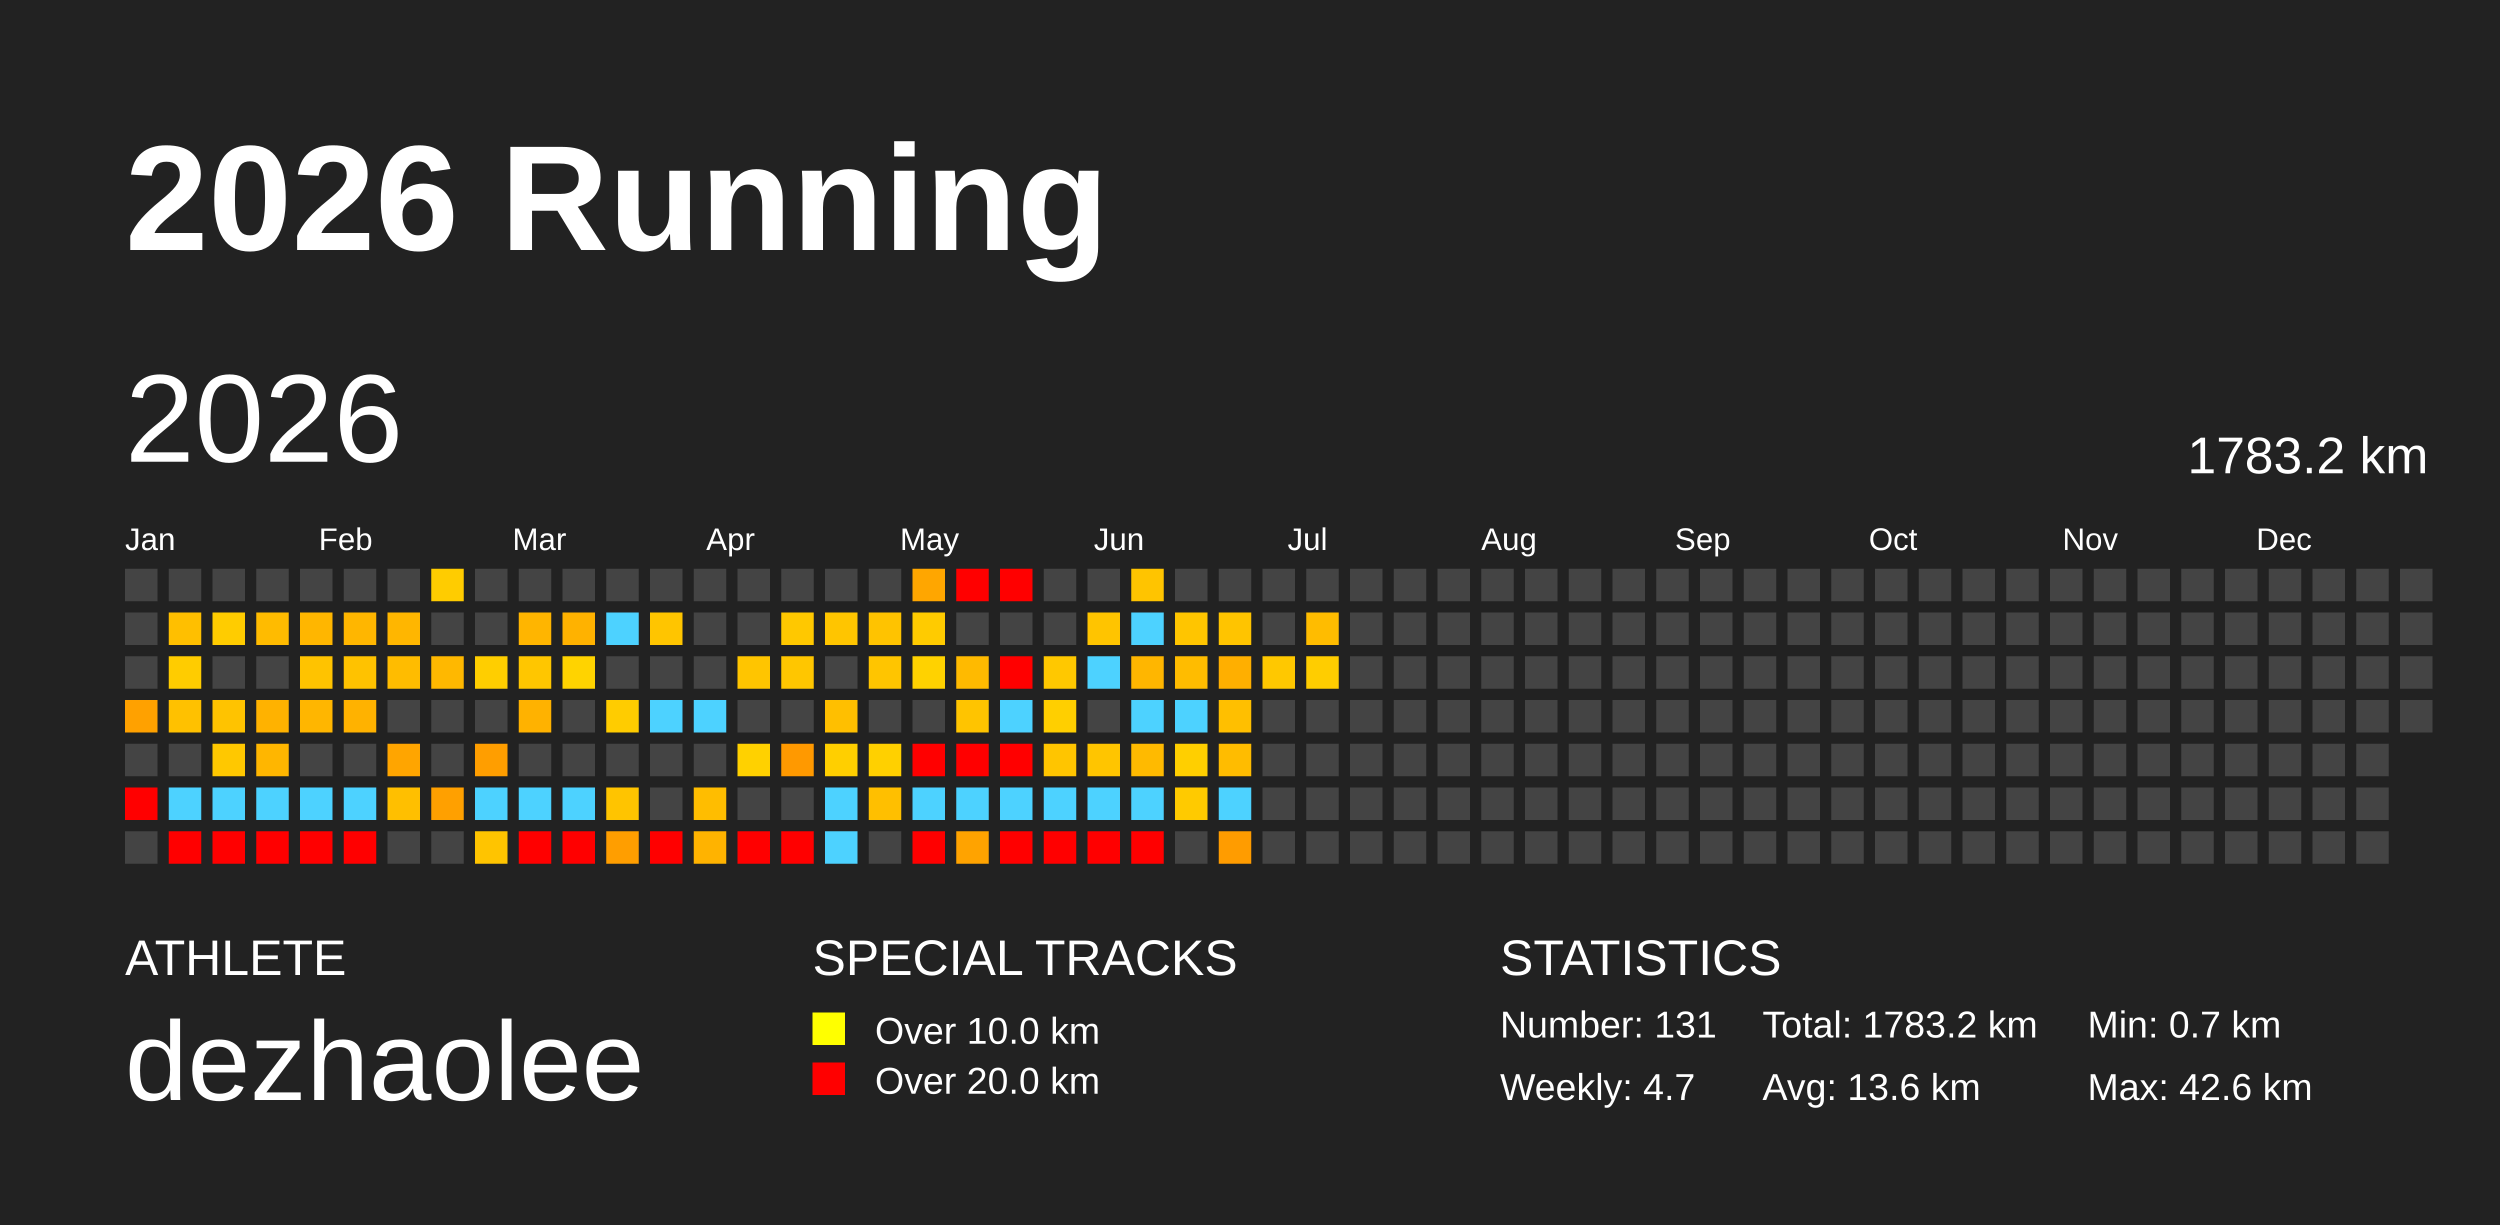
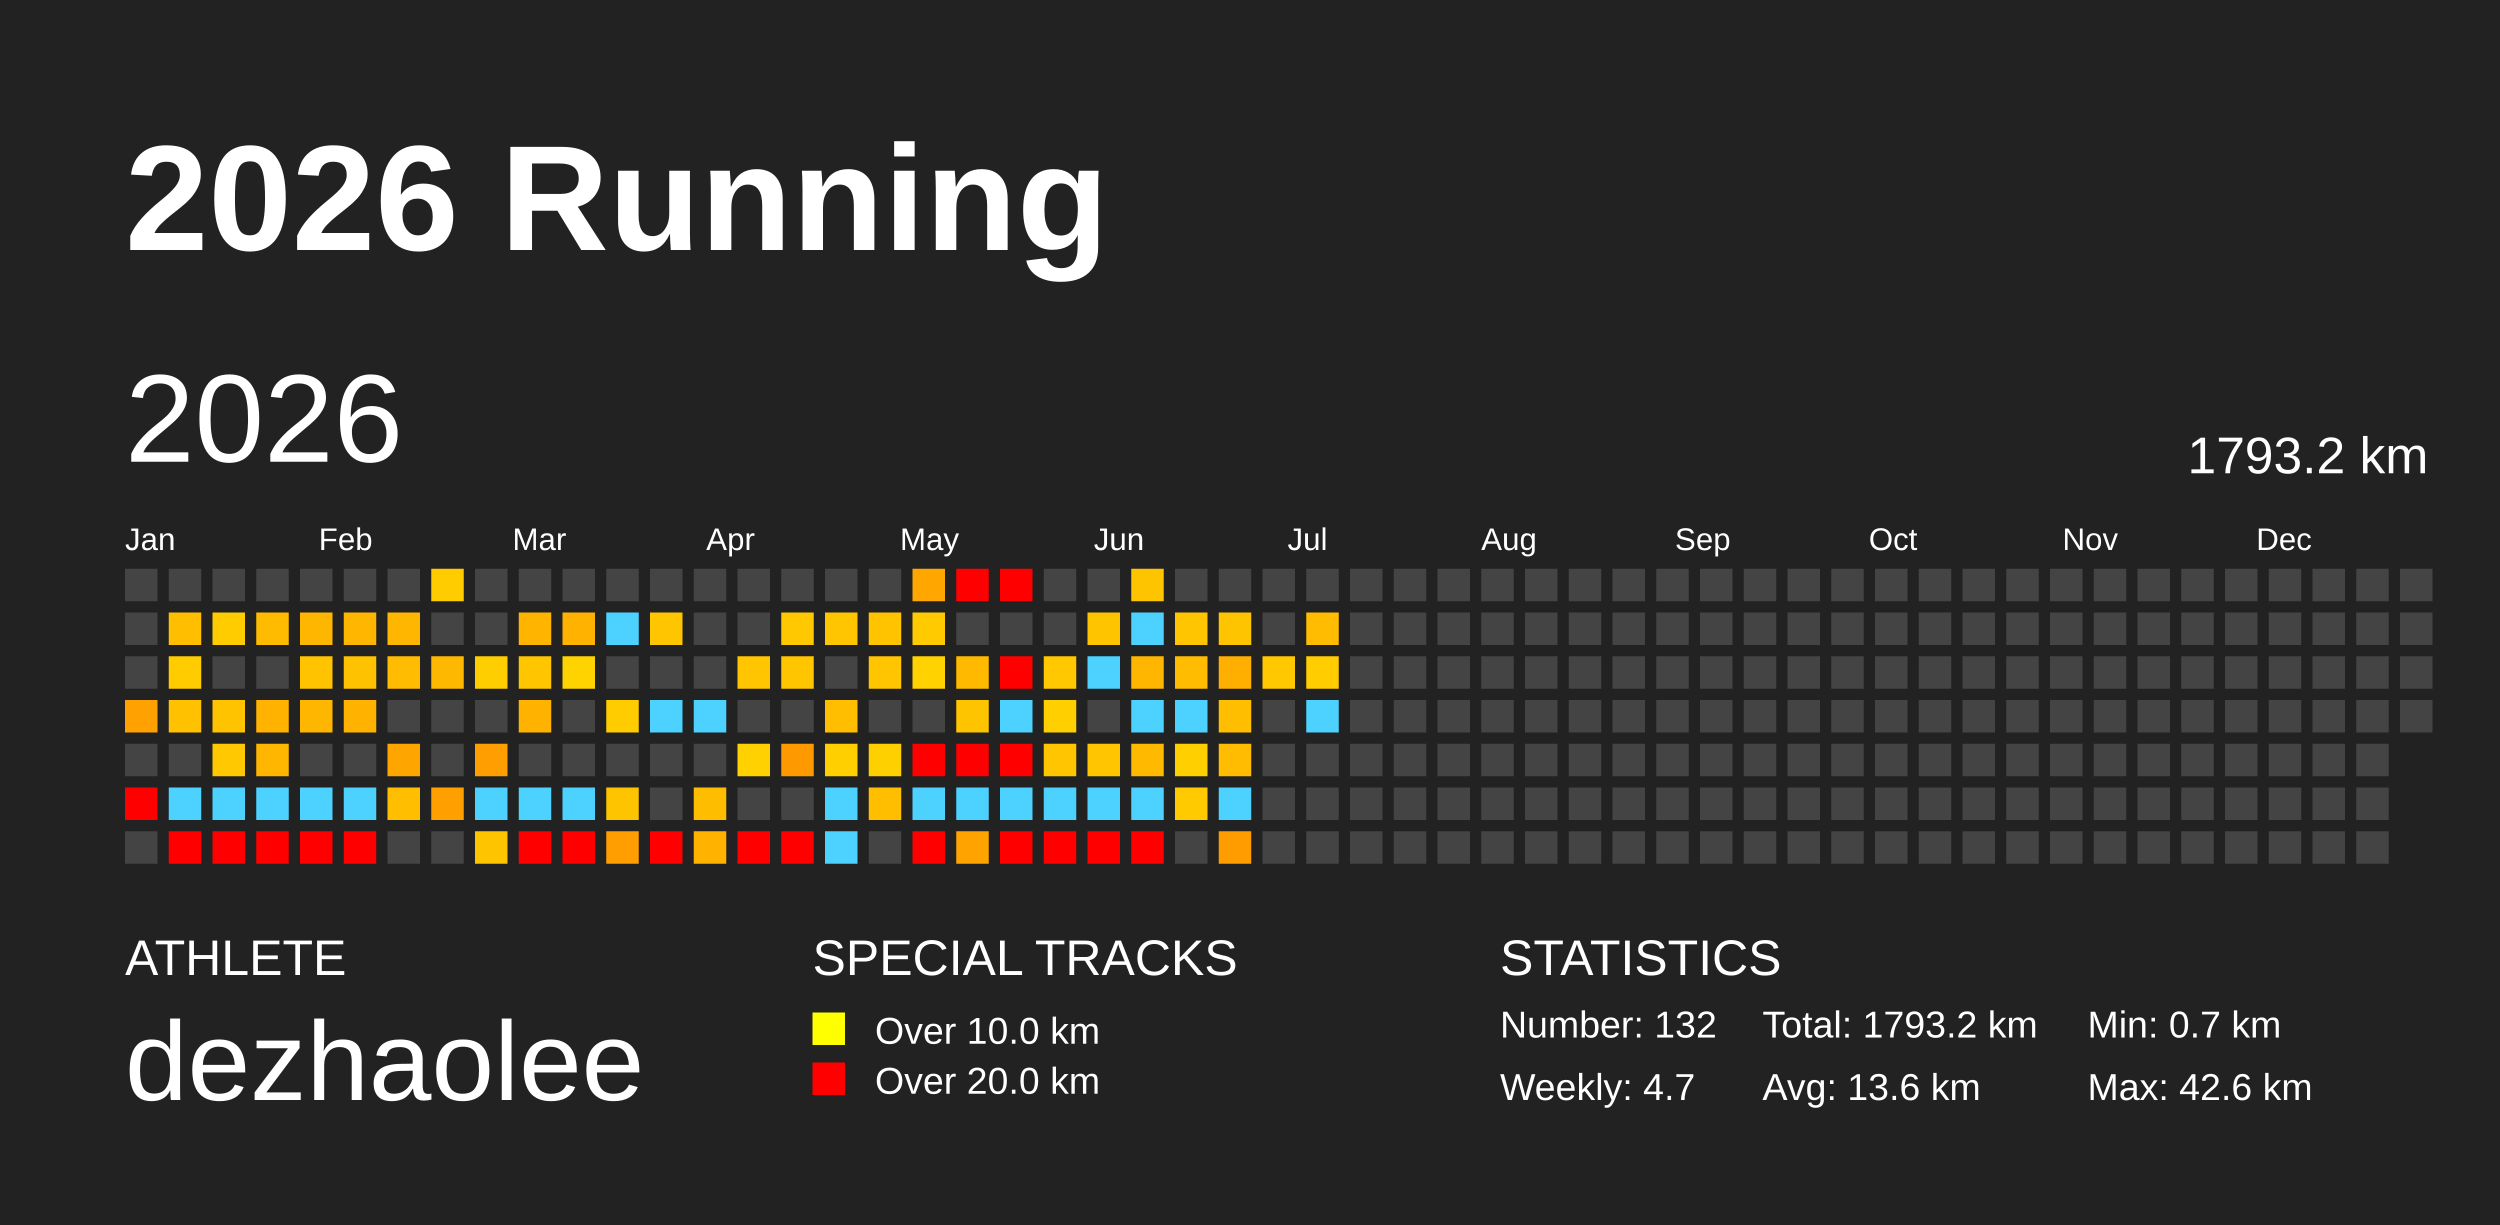
<svg xmlns="http://www.w3.org/2000/svg" baseProfile="full" height="98mm" version="1.1" viewBox="0,0,200,98" width="200mm">
  <defs />
  <rect fill="#222222" height="98" width="200" x="0" y="0" />
  <text fill="#FFFFFF" style="font-size:12px; font-family:Arial; font-weight:bold;" x="10" y="20">2026 Running</text>
  <text fill="#FFFFFF" style="font-size:4px; font-family:Arial" x="10" y="78">ATHLETE</text>
  <text fill="#FFFFFF" style="font-size:9px; font-family:Arial" x="10" y="88">dezhaolee</text>
  <text fill="#FFFFFF" style="font-size:4px; font-family:Arial" x="65" y="78">SPECIAL TRACKS</text>
  <rect fill="yellow" height="2.6" width="2.6" x="65" y="81" />
  <text fill="#FFFFFF" style="font-size:3px; font-family:Arial" x="70" y="83.5">Over 10.0 km</text>
  <rect fill="red" height="2.6" width="2.6" x="65" y="85" />
  <text fill="#FFFFFF" style="font-size:3px; font-family:Arial" x="70" y="87.5">Over 20.0 km</text>
  <text fill="#FFFFFF" style="font-size:4px; font-family:Arial" x="120" y="78">STATISTICS</text>
-   <text fill="#FFFFFF" style="font-size:3px; font-family:Arial" x="120" y="83">Number: 131</text>
+   <text fill="#FFFFFF" style="font-size:3px; font-family:Arial" x="120" y="83">Number: 132</text>
  <text fill="#FFFFFF" style="font-size:3px; font-family:Arial" x="120" y="88">Weekly: 4.7</text>
-   <text fill="#FFFFFF" style="font-size:3px; font-family:Arial" x="141" y="83">Total: 1783.2 km</text>
+   <text fill="#FFFFFF" style="font-size:3px; font-family:Arial" x="141" y="83">Total: 1793.2 km</text>
  <text fill="#FFFFFF" style="font-size:3px; font-family:Arial" x="141" y="88">Avg: 13.6 km</text>
  <text fill="#FFFFFF" style="font-size:3px; font-family:Arial" x="167" y="83">Min: 0.7 km</text>
  <text fill="#FFFFFF" style="font-size:3px; font-family:Arial" x="167" y="88">Max: 42.6 km</text>
  <text dominant-baseline="hanging" fill="#FFFFFF" style="font-size:10.0px; font-family:Arial;" x="10" y="30">2026</text>
-   <text dominant-baseline="hanging" fill="#FFFFFF" style="font-size:4.125px; font-family:Arial;" x="175" y="35">1783.2 km</text>
+   <text dominant-baseline="hanging" fill="#FFFFFF" style="font-size:4.125px; font-family:Arial;" x="175" y="35">1793.2 km</text>
  <text fill="#FFFFFF" style="font-size:2.5px; font-family:Arial" x="10.0" y="44">Jan</text>
  <text fill="#FFFFFF" style="font-size:2.5px; font-family:Arial" x="25.5" y="44">Feb</text>
  <text fill="#FFFFFF" style="font-size:2.5px; font-family:Arial" x="41.0" y="44">Mar</text>
  <text fill="#FFFFFF" style="font-size:2.5px; font-family:Arial" x="56.5" y="44">Apr</text>
  <text fill="#FFFFFF" style="font-size:2.5px; font-family:Arial" x="72.0" y="44">May</text>
  <text fill="#FFFFFF" style="font-size:2.5px; font-family:Arial" x="87.5" y="44">Jun</text>
  <text fill="#FFFFFF" style="font-size:2.5px; font-family:Arial" x="103.0" y="44">Jul</text>
  <text fill="#FFFFFF" style="font-size:2.5px; font-family:Arial" x="118.5" y="44">Aug</text>
  <text fill="#FFFFFF" style="font-size:2.5px; font-family:Arial" x="134.0" y="44">Sep</text>
  <text fill="#FFFFFF" style="font-size:2.5px; font-family:Arial" x="149.5" y="44">Oct</text>
  <text fill="#FFFFFF" style="font-size:2.5px; font-family:Arial" x="165.0" y="44">Nov</text>
  <text fill="#FFFFFF" style="font-size:2.5px; font-family:Arial" x="180.5" y="44">Dec</text>
  <rect fill="#444444" height="2.6" width="2.6" x="10.0" y="45.5" />
  <rect fill="#444444" height="2.6" width="2.6" x="10.0" y="49.0" />
  <rect fill="#444444" height="2.6" width="2.6" x="10.0" y="52.5" />
  <rect fill="#ffa100" height="2.6" width="2.6" x="10.0" y="56.0" />
  <rect fill="#444444" height="2.6" width="2.6" x="10.0" y="59.5" />
  <rect fill="red" height="2.6" width="2.6" x="10.0" y="63.0" />
  <rect fill="#444444" height="2.6" width="2.6" x="10.0" y="66.5" />
  <rect fill="#444444" height="2.6" width="2.6" x="13.5" y="45.5" />
  <rect fill="#ffbf00" height="2.6" width="2.6" x="13.5" y="49.0" />
  <rect fill="#ffcc00" height="2.6" width="2.6" x="13.5" y="52.5" />
  <rect fill="#ffc100" height="2.6" width="2.6" x="13.5" y="56.0" />
  <rect fill="#444444" height="2.6" width="2.6" x="13.5" y="59.5" />
  <rect fill="#4dd2ff" height="2.6" width="2.6" x="13.5" y="63.0" />
  <rect fill="red" height="2.6" width="2.6" x="13.5" y="66.5" />
  <rect fill="#444444" height="2.6" width="2.6" x="17.0" y="45.5" />
  <rect fill="#ffcc00" height="2.6" width="2.6" x="17.0" y="49.0" />
  <rect fill="#444444" height="2.6" width="2.6" x="17.0" y="52.5" />
  <rect fill="#ffc300" height="2.6" width="2.6" x="17.0" y="56.0" />
  <rect fill="#ffc800" height="2.6" width="2.6" x="17.0" y="59.5" />
  <rect fill="#4dd2ff" height="2.6" width="2.6" x="17.0" y="63.0" />
  <rect fill="red" height="2.6" width="2.6" x="17.0" y="66.5" />
  <rect fill="#444444" height="2.6" width="2.6" x="20.5" y="45.5" />
  <rect fill="#ffbb00" height="2.6" width="2.6" x="20.5" y="49.0" />
  <rect fill="#444444" height="2.6" width="2.6" x="20.5" y="52.5" />
  <rect fill="#ffb200" height="2.6" width="2.6" x="20.5" y="56.0" />
  <rect fill="#ffb600" height="2.6" width="2.6" x="20.5" y="59.5" />
  <rect fill="#4dd2ff" height="2.6" width="2.6" x="20.5" y="63.0" />
  <rect fill="red" height="2.6" width="2.6" x="20.5" y="66.5" />
  <rect fill="#444444" height="2.6" width="2.6" x="24.0" y="45.5" />
  <rect fill="#ffb600" height="2.6" width="2.6" x="24.0" y="49.0" />
  <rect fill="#ffc300" height="2.6" width="2.6" x="24.0" y="52.5" />
  <rect fill="#ffb600" height="2.6" width="2.6" x="24.0" y="56.0" />
  <rect fill="#444444" height="2.6" width="2.6" x="24.0" y="59.5" />
  <rect fill="#4dd2ff" height="2.6" width="2.6" x="24.0" y="63.0" />
  <rect fill="red" height="2.6" width="2.6" x="24.0" y="66.5" />
  <rect fill="#444444" height="2.6" width="2.6" x="27.5" y="45.5" />
  <rect fill="#ffb600" height="2.6" width="2.6" x="27.5" y="49.0" />
  <rect fill="#ffc200" height="2.6" width="2.6" x="27.5" y="52.5" />
  <rect fill="#ffb200" height="2.6" width="2.6" x="27.5" y="56.0" />
  <rect fill="#444444" height="2.6" width="2.6" x="27.5" y="59.5" />
  <rect fill="#4dd2ff" height="2.6" width="2.6" x="27.5" y="63.0" />
  <rect fill="red" height="2.6" width="2.6" x="27.5" y="66.5" />
  <rect fill="#444444" height="2.6" width="2.6" x="31.0" y="45.5" />
  <rect fill="#ffb600" height="2.6" width="2.6" x="31.0" y="49.0" />
  <rect fill="#ffbc00" height="2.6" width="2.6" x="31.0" y="52.5" />
  <rect fill="#444444" height="2.6" width="2.6" x="31.0" y="56.0" />
  <rect fill="#ffa500" height="2.6" width="2.6" x="31.0" y="59.5" />
  <rect fill="#ffbf00" height="2.6" width="2.6" x="31.0" y="63.0" />
  <rect fill="#444444" height="2.6" width="2.6" x="31.0" y="66.5" />
  <rect fill="#ffcc00" height="2.6" width="2.6" x="34.5" y="45.5" />
  <rect fill="#444444" height="2.6" width="2.6" x="34.5" y="49.0" />
  <rect fill="#ffb800" height="2.6" width="2.6" x="34.5" y="52.5" />
  <rect fill="#444444" height="2.6" width="2.6" x="34.5" y="56.0" />
  <rect fill="#444444" height="2.6" width="2.6" x="34.5" y="59.5" />
  <rect fill="#ffa000" height="2.6" width="2.6" x="34.5" y="63.0" />
  <rect fill="#444444" height="2.6" width="2.6" x="34.5" y="66.5" />
  <rect fill="#444444" height="2.6" width="2.6" x="38.0" y="45.5" />
  <rect fill="#444444" height="2.6" width="2.6" x="38.0" y="49.0" />
  <rect fill="#ffce00" height="2.6" width="2.6" x="38.0" y="52.5" />
  <rect fill="#444444" height="2.6" width="2.6" x="38.0" y="56.0" />
  <rect fill="#ff9e00" height="2.6" width="2.6" x="38.0" y="59.5" />
  <rect fill="#4dd2ff" height="2.6" width="2.6" x="38.0" y="63.0" />
  <rect fill="#ffc400" height="2.6" width="2.6" x="38.0" y="66.5" />
  <rect fill="#444444" height="2.6" width="2.6" x="41.5" y="45.5" />
  <rect fill="#ffb500" height="2.6" width="2.6" x="41.5" y="49.0" />
  <rect fill="#ffc600" height="2.6" width="2.6" x="41.5" y="52.5" />
  <rect fill="#ffb200" height="2.6" width="2.6" x="41.5" y="56.0" />
  <rect fill="#444444" height="2.6" width="2.6" x="41.5" y="59.5" />
  <rect fill="#4dd2ff" height="2.6" width="2.6" x="41.5" y="63.0" />
  <rect fill="red" height="2.6" width="2.6" x="41.5" y="66.5" />
  <rect fill="#444444" height="2.6" width="2.6" x="45.0" y="45.5" />
  <rect fill="#ffb200" height="2.6" width="2.6" x="45.0" y="49.0" />
  <rect fill="#ffd300" height="2.6" width="2.6" x="45.0" y="52.5" />
  <rect fill="#444444" height="2.6" width="2.6" x="45.0" y="56.0" />
  <rect fill="#444444" height="2.6" width="2.6" x="45.0" y="59.5" />
  <rect fill="#4dd2ff" height="2.6" width="2.6" x="45.0" y="63.0" />
  <rect fill="red" height="2.6" width="2.6" x="45.0" y="66.5" />
  <rect fill="#444444" height="2.6" width="2.6" x="48.5" y="45.5" />
  <rect fill="#4dd2ff" height="2.6" width="2.6" x="48.5" y="49.0" />
  <rect fill="#444444" height="2.6" width="2.6" x="48.5" y="52.5" />
  <rect fill="#ffcc00" height="2.6" width="2.6" x="48.5" y="56.0" />
  <rect fill="#444444" height="2.6" width="2.6" x="48.5" y="59.5" />
  <rect fill="#ffc400" height="2.6" width="2.6" x="48.5" y="63.0" />
  <rect fill="#ff9e00" height="2.6" width="2.6" x="48.5" y="66.5" />
  <rect fill="#444444" height="2.6" width="2.6" x="52.0" y="45.5" />
  <rect fill="#ffc500" height="2.6" width="2.6" x="52.0" y="49.0" />
  <rect fill="#444444" height="2.6" width="2.6" x="52.0" y="52.5" />
  <rect fill="#4dd2ff" height="2.6" width="2.6" x="52.0" y="56.0" />
  <rect fill="#444444" height="2.6" width="2.6" x="52.0" y="59.5" />
  <rect fill="#444444" height="2.6" width="2.6" x="52.0" y="63.0" />
  <rect fill="red" height="2.6" width="2.6" x="52.0" y="66.5" />
  <rect fill="#444444" height="2.6" width="2.6" x="55.5" y="45.5" />
  <rect fill="#444444" height="2.6" width="2.6" x="55.5" y="49.0" />
  <rect fill="#444444" height="2.6" width="2.6" x="55.5" y="52.5" />
  <rect fill="#4dd2ff" height="2.6" width="2.6" x="55.5" y="56.0" />
  <rect fill="#444444" height="2.6" width="2.6" x="55.5" y="59.5" />
  <rect fill="#ffbd00" height="2.6" width="2.6" x="55.5" y="63.0" />
  <rect fill="#ffb300" height="2.6" width="2.6" x="55.5" y="66.5" />
  <rect fill="#444444" height="2.6" width="2.6" x="59.0" y="45.5" />
  <rect fill="#444444" height="2.6" width="2.6" x="59.0" y="49.0" />
  <rect fill="#ffc500" height="2.6" width="2.6" x="59.0" y="52.5" />
  <rect fill="#444444" height="2.6" width="2.6" x="59.0" y="56.0" />
  <rect fill="#ffd100" height="2.6" width="2.6" x="59.0" y="59.5" />
  <rect fill="#444444" height="2.6" width="2.6" x="59.0" y="63.0" />
  <rect fill="red" height="2.6" width="2.6" x="59.0" y="66.5" />
  <rect fill="#444444" height="2.6" width="2.6" x="62.5" y="45.5" />
  <rect fill="#ffc800" height="2.6" width="2.6" x="62.5" y="49.0" />
  <rect fill="#ffc600" height="2.6" width="2.6" x="62.5" y="52.5" />
  <rect fill="#444444" height="2.6" width="2.6" x="62.5" y="56.0" />
  <rect fill="#ff9900" height="2.6" width="2.6" x="62.5" y="59.5" />
  <rect fill="#444444" height="2.6" width="2.6" x="62.5" y="63.0" />
  <rect fill="red" height="2.6" width="2.6" x="62.5" y="66.5" />
  <rect fill="#444444" height="2.6" width="2.6" x="66.0" y="45.5" />
  <rect fill="#ffc500" height="2.6" width="2.6" x="66.0" y="49.0" />
  <rect fill="#444444" height="2.6" width="2.6" x="66.0" y="52.5" />
  <rect fill="#ffbf00" height="2.6" width="2.6" x="66.0" y="56.0" />
  <rect fill="#ffcf00" height="2.6" width="2.6" x="66.0" y="59.5" />
  <rect fill="#4dd2ff" height="2.6" width="2.6" x="66.0" y="63.0" />
  <rect fill="#4dd2ff" height="2.6" width="2.6" x="66.0" y="66.5" />
  <rect fill="#444444" height="2.6" width="2.6" x="69.5" y="45.5" />
  <rect fill="#ffc300" height="2.6" width="2.6" x="69.5" y="49.0" />
  <rect fill="#ffc500" height="2.6" width="2.6" x="69.5" y="52.5" />
  <rect fill="#444444" height="2.6" width="2.6" x="69.5" y="56.0" />
  <rect fill="#ffd000" height="2.6" width="2.6" x="69.5" y="59.5" />
  <rect fill="#ffbf00" height="2.6" width="2.6" x="69.5" y="63.0" />
  <rect fill="#444444" height="2.6" width="2.6" x="69.5" y="66.5" />
  <rect fill="#ffa600" height="2.6" width="2.6" x="73.0" y="45.5" />
  <rect fill="#ffcb00" height="2.6" width="2.6" x="73.0" y="49.0" />
  <rect fill="#ffd200" height="2.6" width="2.6" x="73.0" y="52.5" />
  <rect fill="#444444" height="2.6" width="2.6" x="73.0" y="56.0" />
  <rect fill="red" height="2.6" width="2.6" x="73.0" y="59.5" />
  <rect fill="#4dd2ff" height="2.6" width="2.6" x="73.0" y="63.0" />
  <rect fill="red" height="2.6" width="2.6" x="73.0" y="66.5" />
  <rect fill="red" height="2.6" width="2.6" x="76.5" y="45.5" />
  <rect fill="#444444" height="2.6" width="2.6" x="76.5" y="49.0" />
  <rect fill="#ffba00" height="2.6" width="2.6" x="76.5" y="52.5" />
  <rect fill="#ffc400" height="2.6" width="2.6" x="76.5" y="56.0" />
  <rect fill="red" height="2.6" width="2.6" x="76.5" y="59.5" />
  <rect fill="#4dd2ff" height="2.6" width="2.6" x="76.5" y="63.0" />
  <rect fill="#ffa300" height="2.6" width="2.6" x="76.5" y="66.5" />
  <rect fill="red" height="2.6" width="2.6" x="80.0" y="45.5" />
  <rect fill="#444444" height="2.6" width="2.6" x="80.0" y="49.0" />
  <rect fill="red" height="2.6" width="2.6" x="80.0" y="52.5" />
  <rect fill="#4dd2ff" height="2.6" width="2.6" x="80.0" y="56.0" />
  <rect fill="red" height="2.6" width="2.6" x="80.0" y="59.5" />
  <rect fill="#4dd2ff" height="2.6" width="2.6" x="80.0" y="63.0" />
  <rect fill="red" height="2.6" width="2.6" x="80.0" y="66.5" />
  <rect fill="#444444" height="2.6" width="2.6" x="83.5" y="45.5" />
  <rect fill="#444444" height="2.6" width="2.6" x="83.5" y="49.0" />
  <rect fill="#ffc800" height="2.6" width="2.6" x="83.5" y="52.5" />
  <rect fill="#ffcf00" height="2.6" width="2.6" x="83.5" y="56.0" />
  <rect fill="#ffc500" height="2.6" width="2.6" x="83.5" y="59.5" />
  <rect fill="#4dd2ff" height="2.6" width="2.6" x="83.5" y="63.0" />
  <rect fill="red" height="2.6" width="2.6" x="83.5" y="66.5" />
  <rect fill="#444444" height="2.6" width="2.6" x="87.0" y="45.5" />
  <rect fill="#ffc400" height="2.6" width="2.6" x="87.0" y="49.0" />
  <rect fill="#4dd2ff" height="2.6" width="2.6" x="87.0" y="52.5" />
  <rect fill="#444444" height="2.6" width="2.6" x="87.0" y="56.0" />
  <rect fill="#ffc500" height="2.6" width="2.6" x="87.0" y="59.5" />
  <rect fill="#4dd2ff" height="2.6" width="2.6" x="87.0" y="63.0" />
  <rect fill="red" height="2.6" width="2.6" x="87.0" y="66.5" />
  <rect fill="#ffc400" height="2.6" width="2.6" x="90.5" y="45.5" />
  <rect fill="#4dd2ff" height="2.6" width="2.6" x="90.5" y="49.0" />
  <rect fill="#ffb600" height="2.6" width="2.6" x="90.5" y="52.5" />
  <rect fill="#4dd2ff" height="2.6" width="2.6" x="90.5" y="56.0" />
  <rect fill="#ffba00" height="2.6" width="2.6" x="90.5" y="59.5" />
  <rect fill="#4dd2ff" height="2.6" width="2.6" x="90.5" y="63.0" />
  <rect fill="red" height="2.6" width="2.6" x="90.5" y="66.5" />
  <rect fill="#444444" height="2.6" width="2.6" x="94.0" y="45.5" />
  <rect fill="#ffc500" height="2.6" width="2.6" x="94.0" y="49.0" />
  <rect fill="#ffbc00" height="2.6" width="2.6" x="94.0" y="52.5" />
  <rect fill="#4dd2ff" height="2.6" width="2.6" x="94.0" y="56.0" />
  <rect fill="#ffcf00" height="2.6" width="2.6" x="94.0" y="59.5" />
  <rect fill="#ffca00" height="2.6" width="2.6" x="94.0" y="63.0" />
  <rect fill="#444444" height="2.6" width="2.6" x="94.0" y="66.5" />
  <rect fill="#444444" height="2.6" width="2.6" x="97.5" y="45.5" />
  <rect fill="#ffc400" height="2.6" width="2.6" x="97.5" y="49.0" />
  <rect fill="#ffaf00" height="2.6" width="2.6" x="97.5" y="52.5" />
  <rect fill="#ffbf00" height="2.6" width="2.6" x="97.5" y="56.0" />
  <rect fill="#ffbc00" height="2.6" width="2.6" x="97.5" y="59.5" />
  <rect fill="#4dd2ff" height="2.6" width="2.6" x="97.5" y="63.0" />
  <rect fill="#ff9c00" height="2.6" width="2.6" x="97.5" y="66.5" />
  <rect fill="#444444" height="2.6" width="2.6" x="101.0" y="45.5" />
  <rect fill="#444444" height="2.6" width="2.6" x="101.0" y="49.0" />
  <rect fill="#ffc800" height="2.6" width="2.6" x="101.0" y="52.5" />
  <rect fill="#444444" height="2.6" width="2.6" x="101.0" y="56.0" />
  <rect fill="#444444" height="2.6" width="2.6" x="101.0" y="59.5" />
  <rect fill="#444444" height="2.6" width="2.6" x="101.0" y="63.0" />
  <rect fill="#444444" height="2.6" width="2.6" x="101.0" y="66.5" />
  <rect fill="#444444" height="2.6" width="2.6" x="104.5" y="45.5" />
  <rect fill="#ffbc00" height="2.6" width="2.6" x="104.5" y="49.0" />
  <rect fill="#ffcd00" height="2.6" width="2.6" x="104.5" y="52.5" />
-   <rect fill="#444444" height="2.6" width="2.6" x="104.5" y="56.0" />
+   <rect fill="#4dd2ff" height="2.6" width="2.6" x="104.5" y="56.0" />
  <rect fill="#444444" height="2.6" width="2.6" x="104.5" y="59.5" />
  <rect fill="#444444" height="2.6" width="2.6" x="104.5" y="63.0" />
  <rect fill="#444444" height="2.6" width="2.6" x="104.5" y="66.5" />
  <rect fill="#444444" height="2.6" width="2.6" x="108.0" y="45.5" />
  <rect fill="#444444" height="2.6" width="2.6" x="108.0" y="49.0" />
  <rect fill="#444444" height="2.6" width="2.6" x="108.0" y="52.5" />
  <rect fill="#444444" height="2.6" width="2.6" x="108.0" y="56.0" />
  <rect fill="#444444" height="2.6" width="2.6" x="108.0" y="59.5" />
  <rect fill="#444444" height="2.6" width="2.6" x="108.0" y="63.0" />
  <rect fill="#444444" height="2.6" width="2.6" x="108.0" y="66.5" />
  <rect fill="#444444" height="2.6" width="2.6" x="111.5" y="45.5" />
  <rect fill="#444444" height="2.6" width="2.6" x="111.5" y="49.0" />
  <rect fill="#444444" height="2.6" width="2.6" x="111.5" y="52.5" />
  <rect fill="#444444" height="2.6" width="2.6" x="111.5" y="56.0" />
  <rect fill="#444444" height="2.6" width="2.6" x="111.5" y="59.5" />
  <rect fill="#444444" height="2.6" width="2.6" x="111.5" y="63.0" />
  <rect fill="#444444" height="2.6" width="2.6" x="111.5" y="66.5" />
  <rect fill="#444444" height="2.6" width="2.6" x="115.0" y="45.5" />
  <rect fill="#444444" height="2.6" width="2.6" x="115.0" y="49.0" />
  <rect fill="#444444" height="2.6" width="2.6" x="115.0" y="52.5" />
  <rect fill="#444444" height="2.6" width="2.6" x="115.0" y="56.0" />
  <rect fill="#444444" height="2.6" width="2.6" x="115.0" y="59.5" />
  <rect fill="#444444" height="2.6" width="2.6" x="115.0" y="63.0" />
  <rect fill="#444444" height="2.6" width="2.6" x="115.0" y="66.5" />
  <rect fill="#444444" height="2.6" width="2.6" x="118.5" y="45.5" />
  <rect fill="#444444" height="2.6" width="2.6" x="118.5" y="49.0" />
  <rect fill="#444444" height="2.6" width="2.6" x="118.5" y="52.5" />
  <rect fill="#444444" height="2.6" width="2.6" x="118.5" y="56.0" />
  <rect fill="#444444" height="2.6" width="2.6" x="118.5" y="59.5" />
  <rect fill="#444444" height="2.6" width="2.6" x="118.5" y="63.0" />
  <rect fill="#444444" height="2.6" width="2.6" x="118.5" y="66.5" />
  <rect fill="#444444" height="2.6" width="2.6" x="122.0" y="45.5" />
  <rect fill="#444444" height="2.6" width="2.6" x="122.0" y="49.0" />
  <rect fill="#444444" height="2.6" width="2.6" x="122.0" y="52.5" />
  <rect fill="#444444" height="2.6" width="2.6" x="122.0" y="56.0" />
  <rect fill="#444444" height="2.6" width="2.6" x="122.0" y="59.5" />
  <rect fill="#444444" height="2.6" width="2.6" x="122.0" y="63.0" />
  <rect fill="#444444" height="2.6" width="2.6" x="122.0" y="66.5" />
  <rect fill="#444444" height="2.6" width="2.6" x="125.5" y="45.5" />
  <rect fill="#444444" height="2.6" width="2.6" x="125.5" y="49.0" />
  <rect fill="#444444" height="2.6" width="2.6" x="125.5" y="52.5" />
  <rect fill="#444444" height="2.6" width="2.6" x="125.5" y="56.0" />
  <rect fill="#444444" height="2.6" width="2.6" x="125.5" y="59.5" />
  <rect fill="#444444" height="2.6" width="2.6" x="125.5" y="63.0" />
  <rect fill="#444444" height="2.6" width="2.6" x="125.5" y="66.5" />
  <rect fill="#444444" height="2.6" width="2.6" x="129.0" y="45.5" />
  <rect fill="#444444" height="2.6" width="2.6" x="129.0" y="49.0" />
  <rect fill="#444444" height="2.6" width="2.6" x="129.0" y="52.5" />
  <rect fill="#444444" height="2.6" width="2.6" x="129.0" y="56.0" />
  <rect fill="#444444" height="2.6" width="2.6" x="129.0" y="59.5" />
  <rect fill="#444444" height="2.6" width="2.6" x="129.0" y="63.0" />
  <rect fill="#444444" height="2.6" width="2.6" x="129.0" y="66.5" />
  <rect fill="#444444" height="2.6" width="2.6" x="132.5" y="45.5" />
  <rect fill="#444444" height="2.6" width="2.6" x="132.5" y="49.0" />
  <rect fill="#444444" height="2.6" width="2.6" x="132.5" y="52.5" />
  <rect fill="#444444" height="2.6" width="2.6" x="132.5" y="56.0" />
  <rect fill="#444444" height="2.6" width="2.6" x="132.5" y="59.5" />
  <rect fill="#444444" height="2.6" width="2.6" x="132.5" y="63.0" />
  <rect fill="#444444" height="2.6" width="2.6" x="132.5" y="66.5" />
  <rect fill="#444444" height="2.6" width="2.6" x="136.0" y="45.5" />
  <rect fill="#444444" height="2.6" width="2.6" x="136.0" y="49.0" />
  <rect fill="#444444" height="2.6" width="2.6" x="136.0" y="52.5" />
  <rect fill="#444444" height="2.6" width="2.6" x="136.0" y="56.0" />
  <rect fill="#444444" height="2.6" width="2.6" x="136.0" y="59.5" />
  <rect fill="#444444" height="2.6" width="2.6" x="136.0" y="63.0" />
  <rect fill="#444444" height="2.6" width="2.6" x="136.0" y="66.5" />
  <rect fill="#444444" height="2.6" width="2.6" x="139.5" y="45.5" />
  <rect fill="#444444" height="2.6" width="2.6" x="139.5" y="49.0" />
  <rect fill="#444444" height="2.6" width="2.6" x="139.5" y="52.5" />
  <rect fill="#444444" height="2.6" width="2.6" x="139.5" y="56.0" />
  <rect fill="#444444" height="2.6" width="2.6" x="139.5" y="59.5" />
  <rect fill="#444444" height="2.6" width="2.6" x="139.5" y="63.0" />
  <rect fill="#444444" height="2.6" width="2.6" x="139.5" y="66.5" />
  <rect fill="#444444" height="2.6" width="2.6" x="143.0" y="45.5" />
  <rect fill="#444444" height="2.6" width="2.6" x="143.0" y="49.0" />
  <rect fill="#444444" height="2.6" width="2.6" x="143.0" y="52.5" />
  <rect fill="#444444" height="2.6" width="2.6" x="143.0" y="56.0" />
  <rect fill="#444444" height="2.6" width="2.6" x="143.0" y="59.5" />
  <rect fill="#444444" height="2.6" width="2.6" x="143.0" y="63.0" />
  <rect fill="#444444" height="2.6" width="2.6" x="143.0" y="66.5" />
  <rect fill="#444444" height="2.6" width="2.6" x="146.5" y="45.5" />
  <rect fill="#444444" height="2.6" width="2.6" x="146.5" y="49.0" />
  <rect fill="#444444" height="2.6" width="2.6" x="146.5" y="52.5" />
  <rect fill="#444444" height="2.6" width="2.6" x="146.5" y="56.0" />
  <rect fill="#444444" height="2.6" width="2.6" x="146.5" y="59.5" />
  <rect fill="#444444" height="2.6" width="2.6" x="146.5" y="63.0" />
  <rect fill="#444444" height="2.6" width="2.6" x="146.5" y="66.5" />
  <rect fill="#444444" height="2.6" width="2.6" x="150.0" y="45.5" />
  <rect fill="#444444" height="2.6" width="2.6" x="150.0" y="49.0" />
  <rect fill="#444444" height="2.6" width="2.6" x="150.0" y="52.5" />
  <rect fill="#444444" height="2.6" width="2.6" x="150.0" y="56.0" />
  <rect fill="#444444" height="2.6" width="2.6" x="150.0" y="59.5" />
  <rect fill="#444444" height="2.6" width="2.6" x="150.0" y="63.0" />
  <rect fill="#444444" height="2.6" width="2.6" x="150.0" y="66.5" />
  <rect fill="#444444" height="2.6" width="2.6" x="153.5" y="45.5" />
  <rect fill="#444444" height="2.6" width="2.6" x="153.5" y="49.0" />
  <rect fill="#444444" height="2.6" width="2.6" x="153.5" y="52.5" />
  <rect fill="#444444" height="2.6" width="2.6" x="153.5" y="56.0" />
  <rect fill="#444444" height="2.6" width="2.6" x="153.5" y="59.5" />
  <rect fill="#444444" height="2.6" width="2.6" x="153.5" y="63.0" />
  <rect fill="#444444" height="2.6" width="2.6" x="153.5" y="66.5" />
  <rect fill="#444444" height="2.6" width="2.6" x="157.0" y="45.5" />
  <rect fill="#444444" height="2.6" width="2.6" x="157.0" y="49.0" />
  <rect fill="#444444" height="2.6" width="2.6" x="157.0" y="52.5" />
  <rect fill="#444444" height="2.6" width="2.6" x="157.0" y="56.0" />
  <rect fill="#444444" height="2.6" width="2.6" x="157.0" y="59.5" />
  <rect fill="#444444" height="2.6" width="2.6" x="157.0" y="63.0" />
  <rect fill="#444444" height="2.6" width="2.6" x="157.0" y="66.5" />
  <rect fill="#444444" height="2.6" width="2.6" x="160.5" y="45.5" />
  <rect fill="#444444" height="2.6" width="2.6" x="160.5" y="49.0" />
  <rect fill="#444444" height="2.6" width="2.6" x="160.5" y="52.5" />
  <rect fill="#444444" height="2.6" width="2.6" x="160.5" y="56.0" />
  <rect fill="#444444" height="2.6" width="2.6" x="160.5" y="59.5" />
  <rect fill="#444444" height="2.6" width="2.6" x="160.5" y="63.0" />
  <rect fill="#444444" height="2.6" width="2.6" x="160.5" y="66.5" />
  <rect fill="#444444" height="2.6" width="2.6" x="164.0" y="45.5" />
  <rect fill="#444444" height="2.6" width="2.6" x="164.0" y="49.0" />
  <rect fill="#444444" height="2.6" width="2.6" x="164.0" y="52.5" />
  <rect fill="#444444" height="2.6" width="2.6" x="164.0" y="56.0" />
  <rect fill="#444444" height="2.6" width="2.6" x="164.0" y="59.5" />
  <rect fill="#444444" height="2.6" width="2.6" x="164.0" y="63.0" />
  <rect fill="#444444" height="2.6" width="2.6" x="164.0" y="66.5" />
  <rect fill="#444444" height="2.6" width="2.6" x="167.5" y="45.5" />
  <rect fill="#444444" height="2.6" width="2.6" x="167.5" y="49.0" />
  <rect fill="#444444" height="2.6" width="2.6" x="167.5" y="52.5" />
  <rect fill="#444444" height="2.6" width="2.6" x="167.5" y="56.0" />
  <rect fill="#444444" height="2.6" width="2.6" x="167.5" y="59.5" />
  <rect fill="#444444" height="2.6" width="2.6" x="167.5" y="63.0" />
  <rect fill="#444444" height="2.6" width="2.6" x="167.5" y="66.5" />
  <rect fill="#444444" height="2.6" width="2.6" x="171.0" y="45.5" />
  <rect fill="#444444" height="2.6" width="2.6" x="171.0" y="49.0" />
  <rect fill="#444444" height="2.6" width="2.6" x="171.0" y="52.5" />
  <rect fill="#444444" height="2.6" width="2.6" x="171.0" y="56.0" />
  <rect fill="#444444" height="2.6" width="2.6" x="171.0" y="59.5" />
  <rect fill="#444444" height="2.6" width="2.6" x="171.0" y="63.0" />
  <rect fill="#444444" height="2.6" width="2.6" x="171.0" y="66.5" />
  <rect fill="#444444" height="2.6" width="2.6" x="174.5" y="45.5" />
  <rect fill="#444444" height="2.6" width="2.6" x="174.5" y="49.0" />
  <rect fill="#444444" height="2.6" width="2.6" x="174.5" y="52.5" />
  <rect fill="#444444" height="2.6" width="2.6" x="174.5" y="56.0" />
  <rect fill="#444444" height="2.6" width="2.6" x="174.5" y="59.5" />
  <rect fill="#444444" height="2.6" width="2.6" x="174.5" y="63.0" />
  <rect fill="#444444" height="2.6" width="2.6" x="174.5" y="66.5" />
  <rect fill="#444444" height="2.6" width="2.6" x="178.0" y="45.5" />
  <rect fill="#444444" height="2.6" width="2.6" x="178.0" y="49.0" />
  <rect fill="#444444" height="2.6" width="2.6" x="178.0" y="52.5" />
  <rect fill="#444444" height="2.6" width="2.6" x="178.0" y="56.0" />
  <rect fill="#444444" height="2.6" width="2.6" x="178.0" y="59.5" />
  <rect fill="#444444" height="2.6" width="2.6" x="178.0" y="63.0" />
  <rect fill="#444444" height="2.6" width="2.6" x="178.0" y="66.5" />
  <rect fill="#444444" height="2.6" width="2.6" x="181.5" y="45.5" />
  <rect fill="#444444" height="2.6" width="2.6" x="181.5" y="49.0" />
  <rect fill="#444444" height="2.6" width="2.6" x="181.5" y="52.5" />
  <rect fill="#444444" height="2.6" width="2.6" x="181.5" y="56.0" />
  <rect fill="#444444" height="2.6" width="2.6" x="181.5" y="59.5" />
  <rect fill="#444444" height="2.6" width="2.6" x="181.5" y="63.0" />
  <rect fill="#444444" height="2.6" width="2.6" x="181.5" y="66.5" />
  <rect fill="#444444" height="2.6" width="2.6" x="185.0" y="45.5" />
  <rect fill="#444444" height="2.6" width="2.6" x="185.0" y="49.0" />
  <rect fill="#444444" height="2.6" width="2.6" x="185.0" y="52.5" />
  <rect fill="#444444" height="2.6" width="2.6" x="185.0" y="56.0" />
  <rect fill="#444444" height="2.6" width="2.6" x="185.0" y="59.5" />
  <rect fill="#444444" height="2.6" width="2.6" x="185.0" y="63.0" />
  <rect fill="#444444" height="2.6" width="2.6" x="185.0" y="66.5" />
  <rect fill="#444444" height="2.6" width="2.6" x="188.5" y="45.5" />
  <rect fill="#444444" height="2.6" width="2.6" x="188.5" y="49.0" />
  <rect fill="#444444" height="2.6" width="2.6" x="188.5" y="52.5" />
  <rect fill="#444444" height="2.6" width="2.6" x="188.5" y="56.0" />
  <rect fill="#444444" height="2.6" width="2.6" x="188.5" y="59.5" />
  <rect fill="#444444" height="2.6" width="2.6" x="188.5" y="63.0" />
  <rect fill="#444444" height="2.6" width="2.6" x="188.5" y="66.5" />
  <rect fill="#444444" height="2.6" width="2.6" x="192.0" y="45.5" />
  <rect fill="#444444" height="2.6" width="2.6" x="192.0" y="49.0" />
  <rect fill="#444444" height="2.6" width="2.6" x="192.0" y="52.5" />
  <rect fill="#444444" height="2.6" width="2.6" x="192.0" y="56.0" />
</svg>
